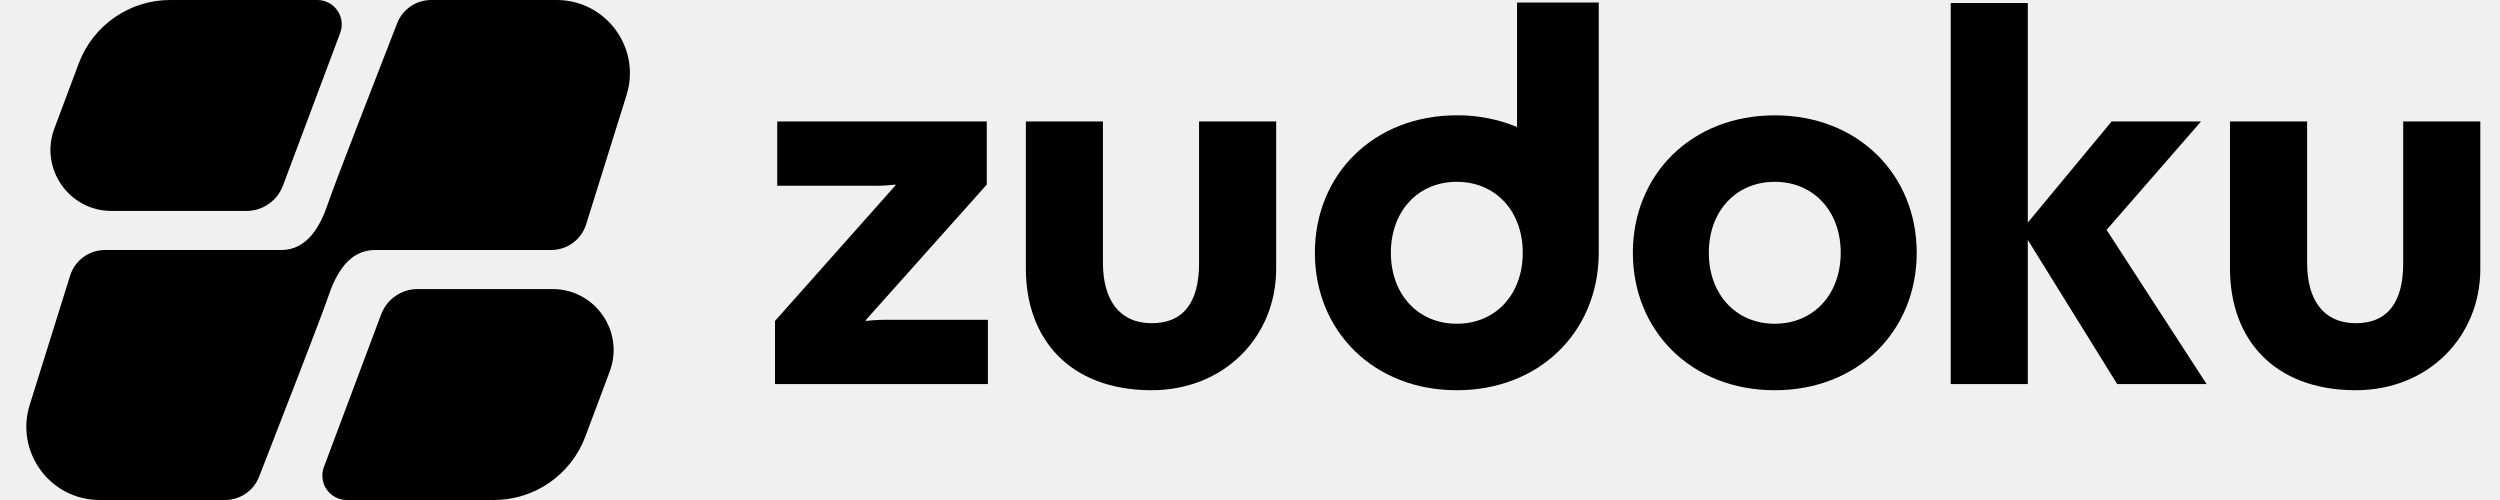
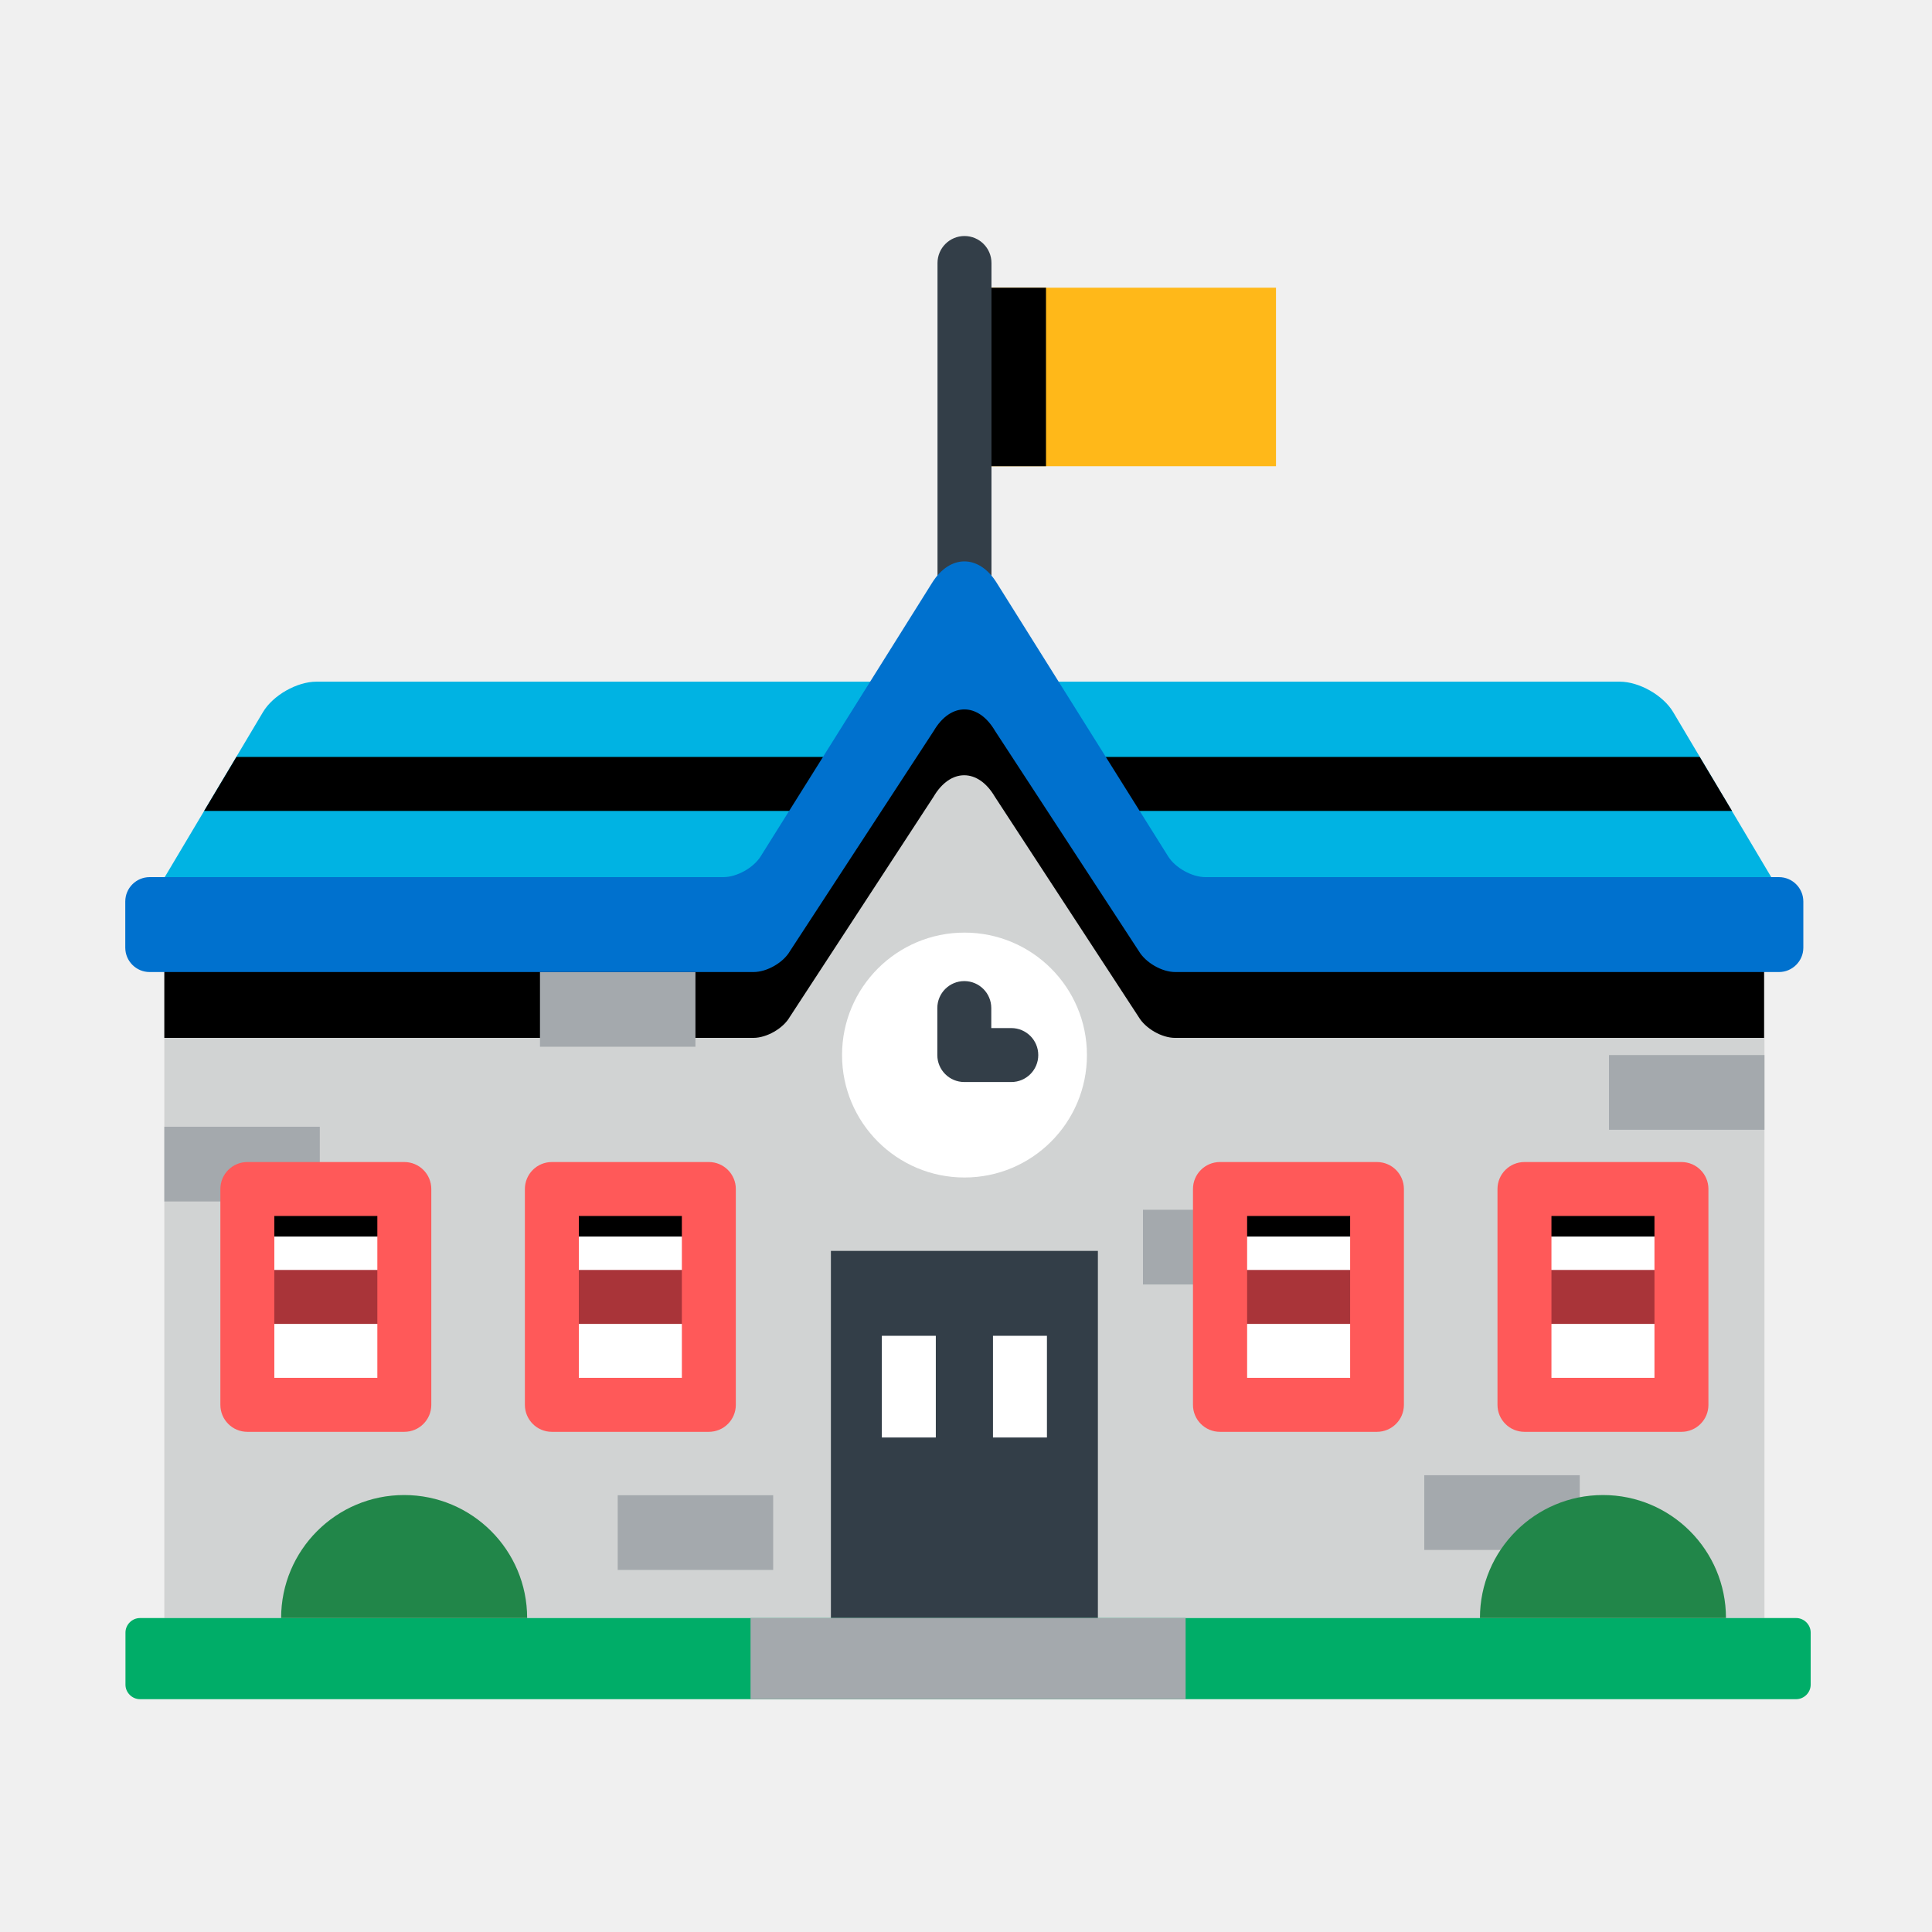
- <svg xmlns="http://www.w3.org/2000/svg" width="120" height="24" fill="none" viewBox="0 0 120 24">
-   <g fill="#000">
-     <path fill-rule="evenodd" d="M19.064 1.116A1.754 1.754 0 0 1 20.7 0h6.018c2.372 0 4.063 2.3 3.356 4.564l-1.939 6.203A1.758 1.758 0 0 1 26.459 12H18c-1.243 0-1.875 1.125-2.25 2.25-.291.873-2.39 6.265-3.314 8.634A1.754 1.754 0 0 1 10.8 24H4.782c-2.372 0-4.063-2.3-3.356-4.564l1.939-6.203A1.758 1.758 0 0 1 5.042 12H13.5c1.243 0 1.875-1.125 2.25-2.25.291-.873 2.39-6.265 3.314-8.634Z" clip-rule="evenodd" />
-     <path d="M20.05 13.875c-.782 0-1.481.485-1.756 1.217l-2.747 7.325A1.172 1.172 0 0 0 16.645 24h7.06a4.688 4.688 0 0 0 4.39-3.042l1.171-3.125c.718-1.915-.697-3.958-2.743-3.958H20.05ZM8.17 0a4.688 4.688 0 0 0-4.389 3.042L2.61 6.167c-.718 1.915.698 3.958 2.743 3.958h6.473c.782 0 1.482-.485 1.756-1.217l2.747-7.325A1.172 1.172 0 0 0 15.231 0H8.17ZM37.2 18.436v-3.03l5.793-6.518-.027-.027c-.536.054-.59.054-1.153.054h-4.506V5.83h10.058v3.03l-5.82 6.518.027.026c.536-.053.616-.053 1.18-.053h4.666v3.084H37.2ZM55.222 18.731c-3.863-.027-5.981-2.44-5.981-5.847V5.831h3.7v6.785c0 1.77.779 2.87 2.28 2.897 1.637.027 2.334-1.073 2.334-2.87V5.83h3.701v7.08c0 3.245-2.494 5.847-6.034 5.82ZM85.19 18.731c-3.997 0-6.813-2.843-6.813-6.598s2.816-6.597 6.812-6.597c3.996 0 6.813 2.842 6.813 6.597 0 3.755-2.817 6.598-6.813 6.598Zm0-3.192c1.85 0 3.164-1.394 3.164-3.406 0-2.011-1.314-3.406-3.165-3.406-1.85 0-3.165 1.395-3.165 3.406 0 2.012 1.315 3.407 3.165 3.407ZM101.626 18.436l-4.292-6.92v6.92h-3.7V.145h3.7v10.54l4.023-4.854h4.292l-4.533 5.203 4.801 7.402h-4.291ZM113.02 18.731c-3.862-.027-5.981-2.44-5.981-5.847V5.831h3.702v6.785c0 1.77.777 2.87 2.279 2.897 1.636.027 2.334-1.073 2.334-2.87V5.83h3.701v7.08c0 3.245-2.494 5.847-6.035 5.82Z" />
-     <path fill-rule="evenodd" d="M76.74.12h-3.922v5.975a7.44 7.44 0 0 0-2.891-.56c-3.996 0-6.813 2.843-6.813 6.598s2.817 6.598 6.813 6.598c3.958 0 6.759-2.79 6.811-6.492h.001V.12Zm-3.648 12.013c0 2.012-1.314 3.407-3.165 3.407-1.85 0-3.165-1.395-3.165-3.407 0-2.011 1.314-3.406 3.165-3.406 1.85 0 3.165 1.395 3.165 3.406Z" clip-rule="evenodd" />
-   </g>
+ <svg xmlns="http://www.w3.org/2000/svg" width="800px" height="800px" viewBox="0 0 1024 1024" class="icon" version="1.1">
+   <path d="M886.8 377.4c-5.3-8.9-18-16.1-28.3-16.1H167.7c-10.3 0-23 7.2-28.3 16.1l-54 90.7c-5.3 8.9-1.2 16.1 9.1 16.1h837.1c10.3 0 14.4-7.2 9.1-16.1l-53.9-90.7z" fill="#00B3E3" />
+   <path d="M900.9 401.2H576.1v28.6H918l-17.1-28.6z m-792.7 28.6h338.1v-28.6h-321l-17.1 28.6z" fill="" />
+   <path d="M608.5 479.6l-97.3-156.2-97.4 156.2H87.1v378h848.1v-378z" fill="#D1D3D3" />
+   <path d="M638.9 499.9c-7.1 0-15.9-4.9-19.7-10.9l-5.9-9.4h-4.9L517.7 334c-4.3-2-8.9-2-13.3 0l-90.7 145.6H409l-5.9 9.4c-3.8 6-12.6 10.9-19.7 10.9H87.1v50.2h312.2c7.1 0 15.8-5 19.3-11.1l76.2-116.7c8.9-15.2 23.6-15.2 32.5 0L603.5 539c3.6 6.1 12.2 11.1 19.3 11.1H935v-50.2H638.9z" fill="" />
+   <path d="M852.8 559.2h82.4v39.6h-82.4zM605.8 641.2h82.4v39.6h-82.4zM754.9 781.9h82.4v39.6h-82.4zM327.4 792.5h82.4v39.6h-82.4zM87.1 597.2h82.4v39.6H87.1zM286.2 515.2h82.4v39.6h-82.4z" fill="#A4A9AD" />
+   <path d="M440.4 663h141.5v194.6H440.4z" fill="#333E48" />
+   <path d="M467.4 708H496v53.9h-28.6zM526.3 708h28.6v53.9h-28.6zM292.5 630.2h83.2v114.4h-83.2z" fill="#FFFFFF" />
+   <path d="M292.5 630.2h83.2v25.2h-83.2z" fill="" />
+   <path d="M292.5 673.1h83.2v28.6h-83.2z" fill="#A93439" />
+   <path d="M306.8 730.3h54.6v-85.8h-54.6v85.8z m68.9 28.6h-83.2c-7.9 0-14.3-6.4-14.3-14.3V630.2c0-7.9 6.4-14.3 14.3-14.3h83.2c7.9 0 14.3 6.4 14.3 14.3v114.4c0 7.9-6.4 14.3-14.3 14.3z" fill="#FF5959" />
+   <path d="M131.1 630.2h83.2v114.4h-83.2z" fill="#FFFFFF" />
+   <path d="M131.1 630.2h83.2v25.2h-83.2z" fill="" />
+   <path d="M131.1 673.1h83.2v28.6h-83.2z" fill="#A93439" />
+   <path d="M145.4 730.3H200v-85.8h-54.6v85.8z m68.9 28.6h-83.2c-7.9 0-14.3-6.4-14.3-14.3V630.2c0-7.9 6.4-14.3 14.3-14.3h83.2c7.9 0 14.3 6.4 14.3 14.3v114.4c0 7.9-6.4 14.3-14.3 14.3z" fill="#FF5959" />
+   <path d="M646.7 630.2h83.2v114.4h-83.2z" fill="#FFFFFF" />
+   <path d="M646.7 630.2h83.2v25.2h-83.2z" fill="" />
+   <path d="M646.7 673.1h83.2v28.6h-83.2z" fill="#A93439" />
+   <path d="M661 730.3h54.6v-85.8H661v85.8z m68.8 28.6h-83.2c-7.9 0-14.3-6.4-14.3-14.3V630.2c0-7.9 6.4-14.3 14.3-14.3h83.2c7.9 0 14.3 6.4 14.3 14.3v114.4c0 7.9-6.4 14.3-14.3 14.3z" fill="#FF5959" />
+   <path d="M808 630.2h83.2v114.4H808z" fill="#FFFFFF" />
+   <path d="M808 630.2h83.2v25.2H808z" fill="" />
+   <path d="M808 673.1h83.2v28.6H808z" fill="#A93439" />
+   <path d="M822.3 730.3h54.6v-85.8h-54.6v85.8z m68.9 28.6H808c-7.9 0-14.3-6.4-14.3-14.3V630.2c0-7.9 6.4-14.3 14.3-14.3h83.2c7.9 0 14.3 6.4 14.3 14.3v114.4c0 7.9-6.4 14.3-14.3 14.3z" fill="#FF5959" />
+   <path d="M511.2 152.5h165.1v94.6H511.2z" fill="#FFB819" />
+   <path d="M511.2 152.5h43.2v94.6h-43.2z" fill="" />
+   <path d="M511.2 337.7c-7.9 0-14.3-6.4-14.3-14.3v-184c0-7.9 6.4-14.3 14.3-14.3s14.3 6.4 14.3 14.3v184.1c0 7.8-6.4 14.2-14.3 14.2z" fill="#333E48" />
+   <path d="M528.2 308.8c-9.4-15-24.7-15-34.1 0l-91 145.2c-3.8 6-12.6 10.9-19.7 10.9H79.3c-7.1 0-12.9 5.8-12.9 12.9v24.5c0 7.1 5.8 12.9 12.9 12.9h320.1c7.1 0 15.8-5 19.3-11.1l76.2-116.7c8.9-15.2 23.6-15.2 32.5 0l76.2 116.7c3.6 6.1 12.2 11.1 19.3 11.1h320c7.1 0 12.9-5.8 12.9-12.9v-24.5c0-7.1-5.8-12.9-12.9-12.9h-304c-7.1 0-15.9-4.9-19.7-10.9l-91-145.2z" fill="#0071CE" />
+   <path d="M511.2 559.2m-64.9 0a64.9 64.9 0 1 0 129.8 0 64.9 64.9 0 1 0-129.8 0Z" fill="#FFFFFF" />
+   <path d="M536 544.9h-10.6v-10.6c0-7.9-6.4-14.3-14.3-14.3s-14.3 6.4-14.3 14.3v24.9c0 7.9 6.4 14.3 14.3 14.3H536c7.9 0 14.3-6.4 14.3-14.3s-6.4-14.3-14.3-14.3z" fill="#333E48" />
+   <path d="M959.7 892.9c0 4.2-3.5 7.7-7.7 7.7H74.2c-4.2 0-7.7-3.5-7.7-7.7v-27.6c0-4.2 3.5-7.7 7.7-7.7H952c4.2 0 7.7 3.5 7.7 7.7v27.6z" fill="#00AD68" />
+   <path d="M397.8 857.6h230.6v43H397.8z" fill="#A4A9AD" />
+   <path d="M914.8 857.6c0-36-29.2-65.2-65.2-65.2s-65.2 29.2-65.2 65.2h130.4zM279.4 857.6c0-36-29.2-65.2-65.2-65.2S149 821.6 149 857.6h130.4z" fill="#218649" />
</svg>
